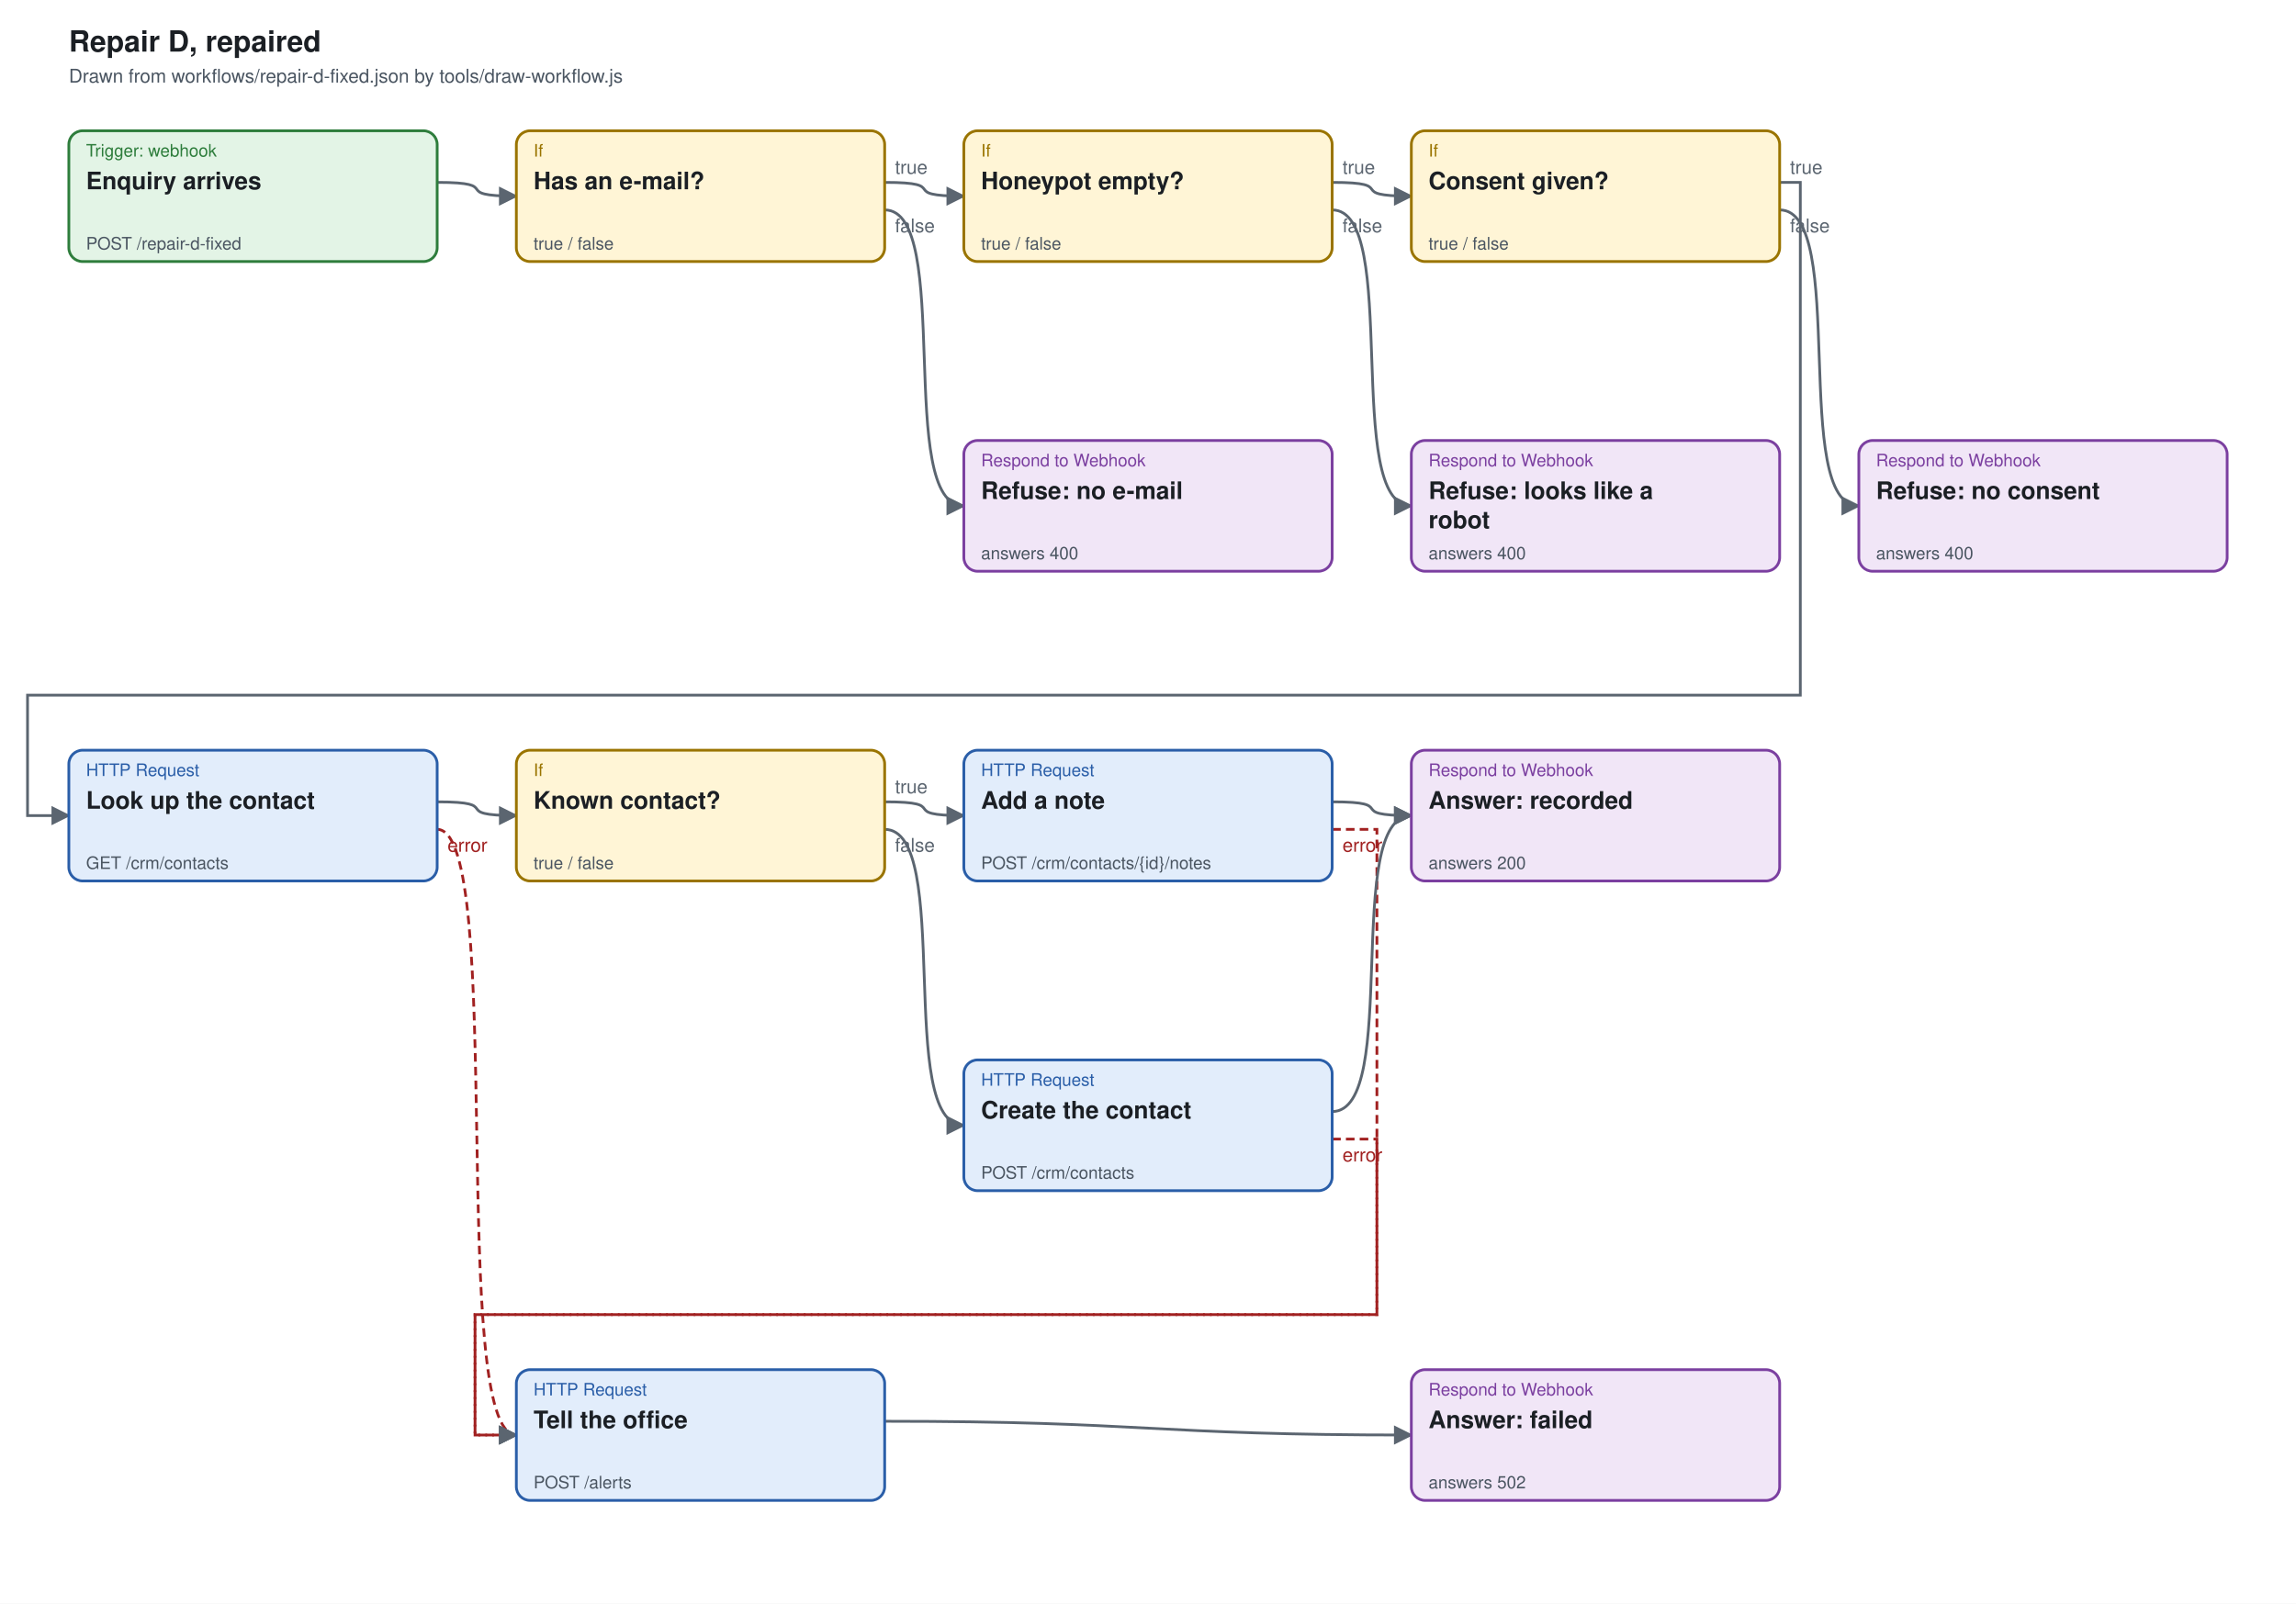
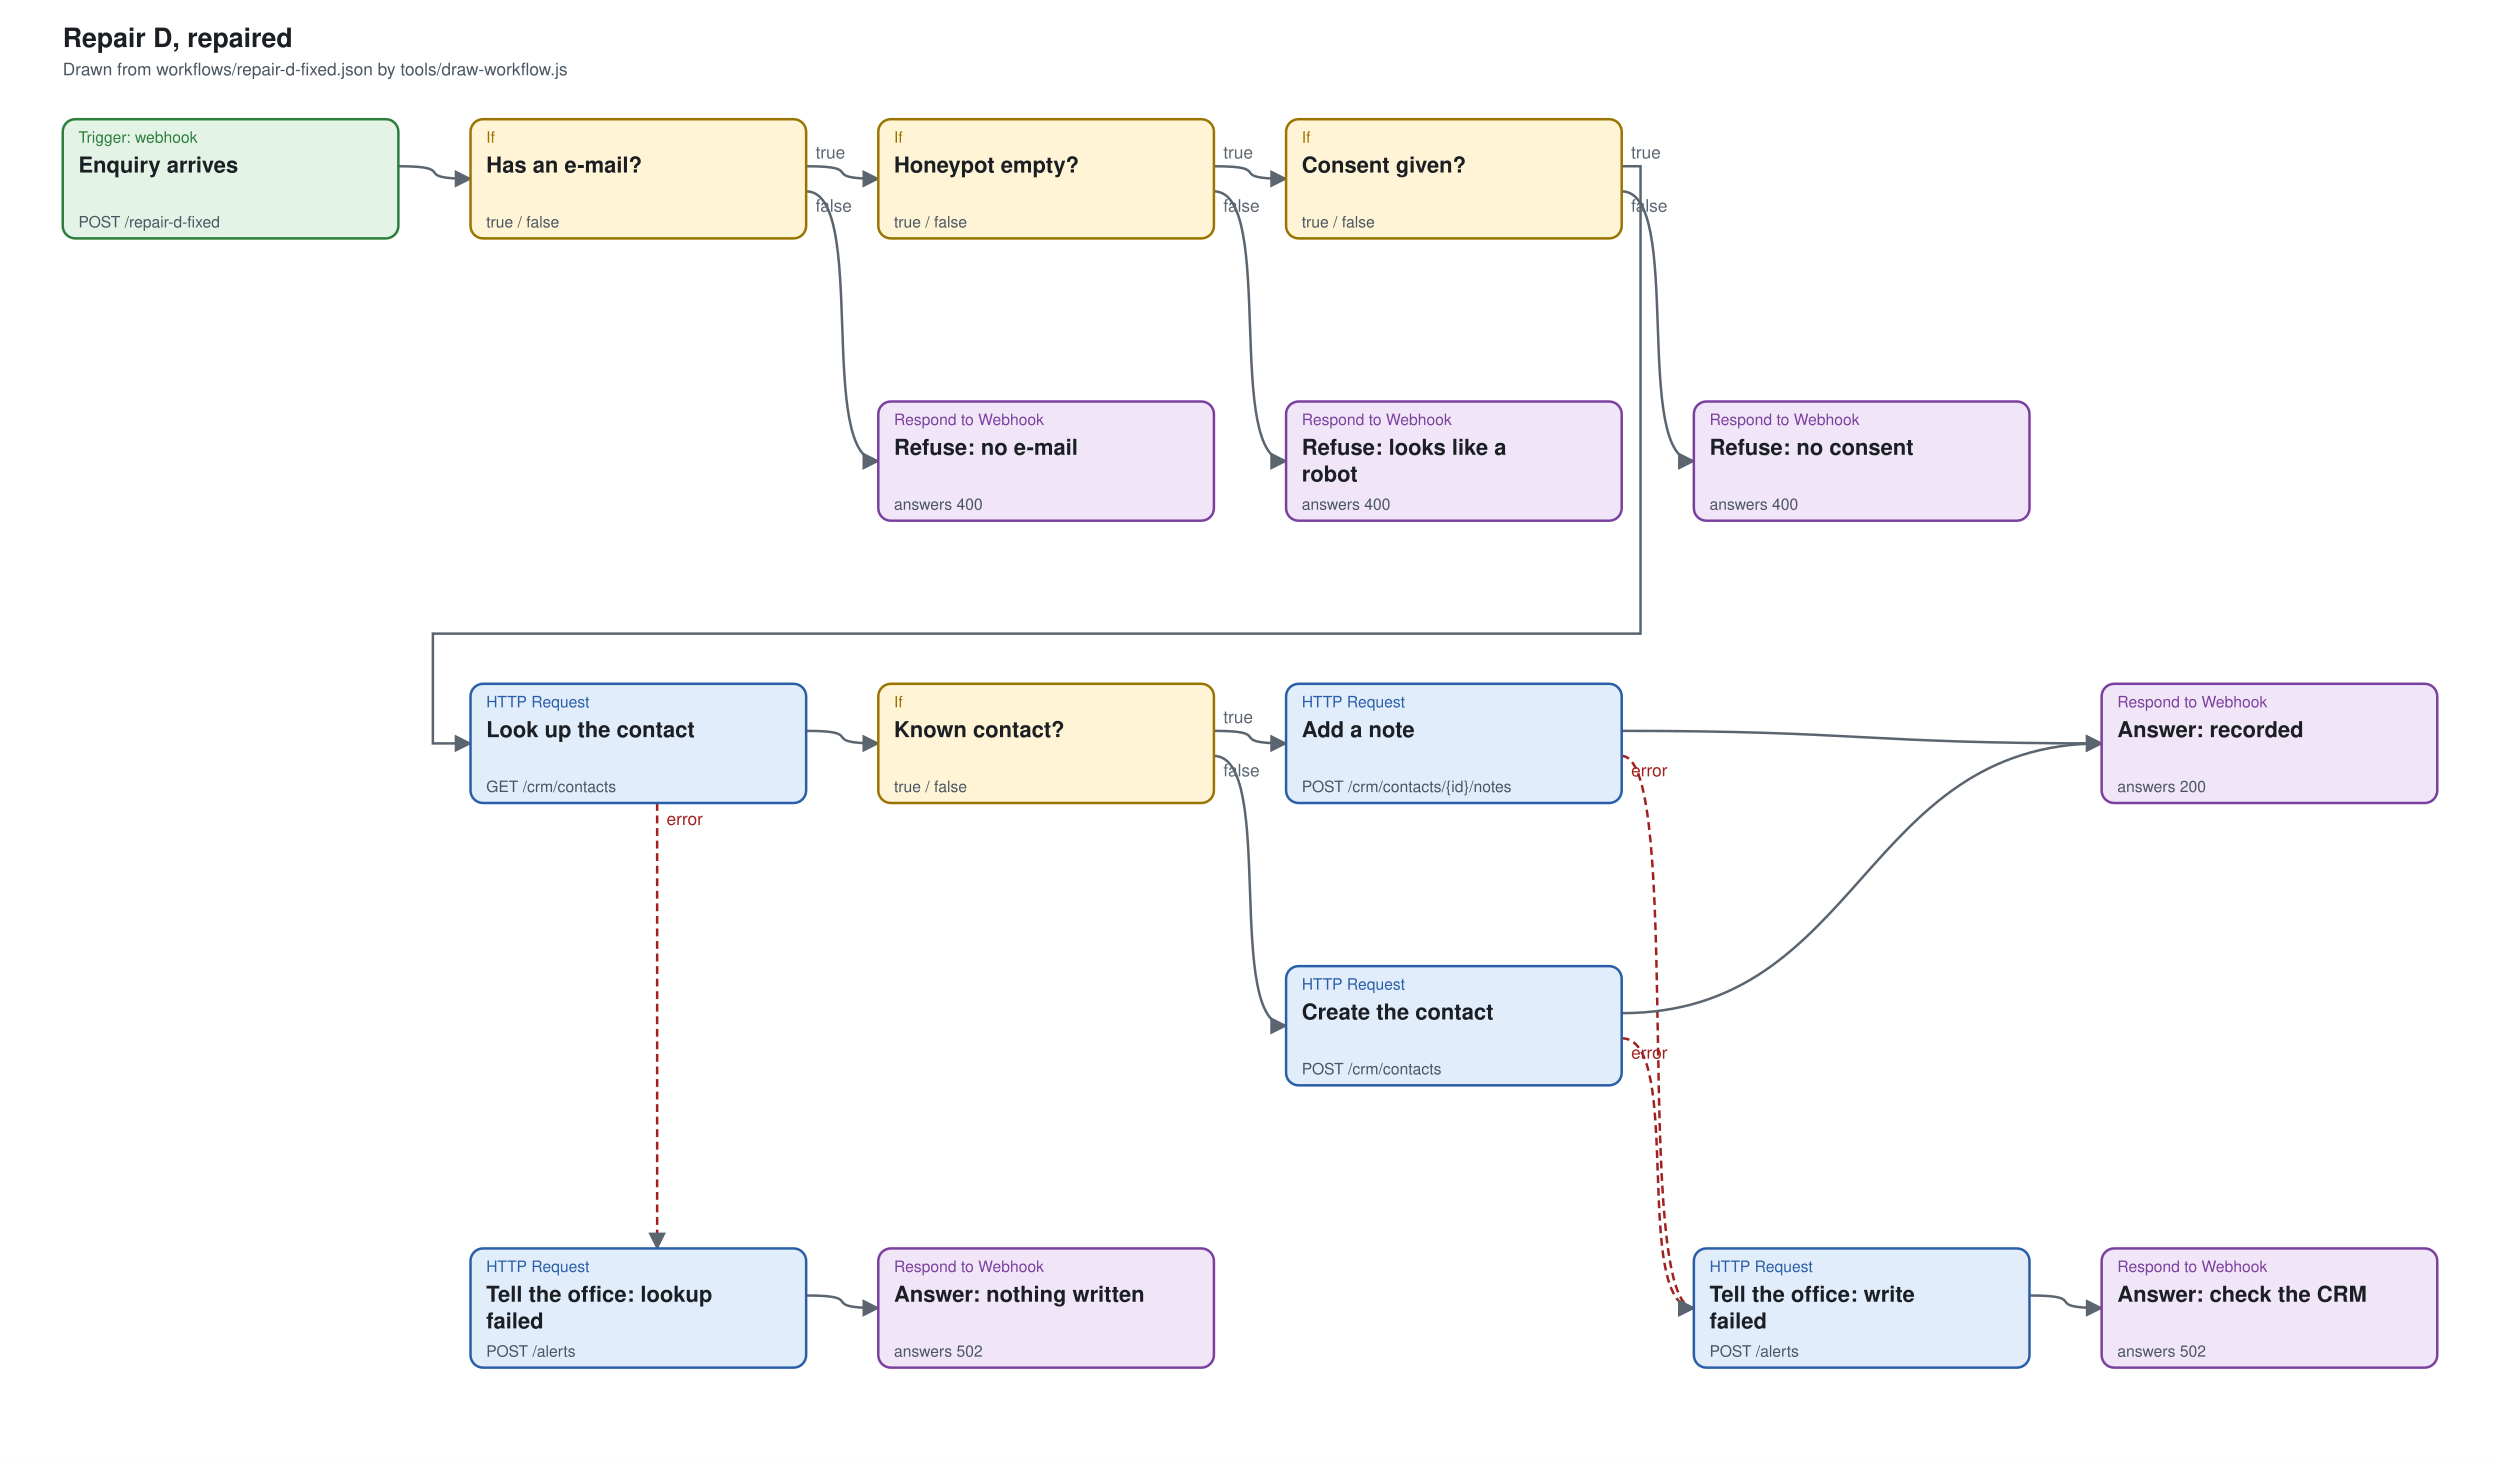
- <svg xmlns="http://www.w3.org/2000/svg" width="1334" height="932" viewBox="0 0 1334 932" role="img" aria-labelledby="t d" font-family="Helvetica, Arial, sans-serif">
+ <svg xmlns="http://www.w3.org/2000/svg" width="1594" height="932" viewBox="0 0 1594 932" role="img" aria-labelledby="t d" font-family="Helvetica, Arial, sans-serif">
  <defs>
    <marker id="arrow" viewBox="0 0 10 10" refX="9" refY="5" markerWidth="7" markerHeight="7" orient="auto-start-reverse">
      <path d="M 0 0 L 10 5 L 0 10 z" fill="#5b6570" />
    </marker>
  </defs>
-   <rect x="0" y="0" width="1334" height="932" fill="#ffffff" />
+   <rect x="0" y="0" width="1594" height="932" fill="#ffffff" />
  <text x="40" y="30" font-size="17" font-weight="bold" fill="#1b1f24">Repair D, repaired</text>
  <text x="40" y="48" font-size="11" fill="#4a5561">Drawn from workflows/repair-d-fixed.json by tools/draw-workflow.js</text>
  <path d="M 254 106 C 294 106, 260 114, 300 114" fill="none" stroke="#5b6570" stroke-width="1.6" marker-end="url(#arrow)" />
  <path d="M 514 106 C 554 106, 520 114, 560 114" fill="none" stroke="#5b6570" stroke-width="1.6" marker-end="url(#arrow)" />
  <text x="520" y="101" font-size="11" fill="#5b6570">true</text>
  <path d="M 514 122 C 554 122, 520 294, 560 294" fill="none" stroke="#5b6570" stroke-width="1.6" marker-end="url(#arrow)" />
  <text x="520" y="135" font-size="11" fill="#5b6570">false</text>
  <path d="M 774 106 C 814 106, 780 114, 820 114" fill="none" stroke="#5b6570" stroke-width="1.6" marker-end="url(#arrow)" />
  <text x="780" y="101" font-size="11" fill="#5b6570">true</text>
  <path d="M 774 122 C 814 122, 780 294, 820 294" fill="none" stroke="#5b6570" stroke-width="1.6" marker-end="url(#arrow)" />
  <text x="780" y="135" font-size="11" fill="#5b6570">false</text>
-   <path d="M 1034 106 L 1046 106 L 1046 404 L 16 404 L 16 474 L 40 474" fill="none" stroke="#5b6570" stroke-width="1.6" marker-end="url(#arrow)" />
+   <path d="M 1034 106 L 1046 106 L 1046 404 L 276 404 L 276 474 L 300 474" fill="none" stroke="#5b6570" stroke-width="1.6" marker-end="url(#arrow)" />
  <text x="1040" y="101" font-size="11" fill="#5b6570">true</text>
  <path d="M 1034 122 C 1074 122, 1040 294, 1080 294" fill="none" stroke="#5b6570" stroke-width="1.6" marker-end="url(#arrow)" />
  <text x="1040" y="135" font-size="11" fill="#5b6570">false</text>
-   <path d="M 254 466 C 294 466, 260 474, 300 474" fill="none" stroke="#5b6570" stroke-width="1.6" marker-end="url(#arrow)" />
-   <path d="M 254 482 C 294 482, 260 834, 300 834" fill="none" stroke="#a12121" stroke-width="1.6" stroke-dasharray="5 3" marker-end="url(#arrow)" />
-   <text x="260" y="495" font-size="11" fill="#a12121">error</text>
  <path d="M 514 466 C 554 466, 520 474, 560 474" fill="none" stroke="#5b6570" stroke-width="1.6" marker-end="url(#arrow)" />
-   <text x="520" y="461" font-size="11" fill="#5b6570">true</text>
-   <path d="M 514 482 C 554 482, 520 654, 560 654" fill="none" stroke="#5b6570" stroke-width="1.6" marker-end="url(#arrow)" />
-   <text x="520" y="495" font-size="11" fill="#5b6570">false</text>
+   <path d="M 419 512 L 419 796" fill="none" stroke="#a12121" stroke-width="1.6" stroke-dasharray="5 3" marker-end="url(#arrow)" />
+   <text x="425" y="526" font-size="11" fill="#a12121">error</text>
  <path d="M 774 466 C 814 466, 780 474, 820 474" fill="none" stroke="#5b6570" stroke-width="1.6" marker-end="url(#arrow)" />
-   <path d="M 774 482 L 800 482 L 800 764 L 276 764 L 276 834 L 300 834" fill="none" stroke="#a12121" stroke-width="1.6" stroke-dasharray="5 3" marker-end="url(#arrow)" />
-   <text x="780" y="495" font-size="11" fill="#a12121">error</text>
-   <path d="M 774 646 C 814 646, 780 474, 820 474" fill="none" stroke="#5b6570" stroke-width="1.6" marker-end="url(#arrow)" />
-   <path d="M 774 662 L 800 662 L 800 764 L 276 764 L 276 834 L 300 834" fill="none" stroke="#a12121" stroke-width="1.6" stroke-dasharray="5 3" marker-end="url(#arrow)" />
-   <text x="780" y="675" font-size="11" fill="#a12121">error</text>
-   <path d="M 514 826 C 667 826, 667 834, 820 834" fill="none" stroke="#5b6570" stroke-width="1.6" marker-end="url(#arrow)" />
+   <text x="780" y="461" font-size="11" fill="#5b6570">true</text>
+   <path d="M 774 482 C 814 482, 780 654, 820 654" fill="none" stroke="#5b6570" stroke-width="1.6" marker-end="url(#arrow)" />
+   <text x="780" y="495" font-size="11" fill="#5b6570">false</text>
+   <path d="M 1034 466 C 1187 466, 1187 474, 1340 474" fill="none" stroke="#5b6570" stroke-width="1.6" marker-end="url(#arrow)" />
+   <path d="M 1034 482 C 1074 482, 1040 834, 1080 834" fill="none" stroke="#a12121" stroke-width="1.6" stroke-dasharray="5 3" marker-end="url(#arrow)" />
+   <text x="1040" y="495" font-size="11" fill="#a12121">error</text>
+   <path d="M 1034 646 C 1187 646, 1187 474, 1340 474" fill="none" stroke="#5b6570" stroke-width="1.6" marker-end="url(#arrow)" />
+   <path d="M 1034 662 C 1074 662, 1040 834, 1080 834" fill="none" stroke="#a12121" stroke-width="1.6" stroke-dasharray="5 3" marker-end="url(#arrow)" />
+   <text x="1040" y="675" font-size="11" fill="#a12121">error</text>
+   <path d="M 514 826 C 554 826, 520 834, 560 834" fill="none" stroke="#5b6570" stroke-width="1.6" marker-end="url(#arrow)" />
+   <path d="M 1294 826 C 1334 826, 1300 834, 1340 834" fill="none" stroke="#5b6570" stroke-width="1.6" marker-end="url(#arrow)" />
  <g>
    <rect x="40" y="76" width="214" height="76" rx="8" fill="#e3f4e6" stroke="#2e7d3c" stroke-width="1.6" />
    <text x="50" y="91" font-size="10" fill="#2e7d3c">Trigger: webhook</text>
    <text x="50" y="110" font-size="14" font-weight="bold" fill="#1b1f24">Enquiry arrives</text>
    <text x="50" y="145" font-size="10" fill="#4a5561">POST /repair-d-fixed</text>
  </g>
  <g>
    <rect x="300" y="76" width="214" height="76" rx="8" fill="#fff5d6" stroke="#9a7400" stroke-width="1.6" />
    <text x="310" y="91" font-size="10" fill="#9a7400">If</text>
    <text x="310" y="110" font-size="14" font-weight="bold" fill="#1b1f24">Has an e-mail?</text>
    <text x="310" y="145" font-size="10" fill="#4a5561">true / false</text>
  </g>
  <g>
    <rect x="560" y="76" width="214" height="76" rx="8" fill="#fff5d6" stroke="#9a7400" stroke-width="1.6" />
    <text x="570" y="91" font-size="10" fill="#9a7400">If</text>
    <text x="570" y="110" font-size="14" font-weight="bold" fill="#1b1f24">Honeypot empty?</text>
    <text x="570" y="145" font-size="10" fill="#4a5561">true / false</text>
  </g>
  <g>
    <rect x="820" y="76" width="214" height="76" rx="8" fill="#fff5d6" stroke="#9a7400" stroke-width="1.6" />
    <text x="830" y="91" font-size="10" fill="#9a7400">If</text>
    <text x="830" y="110" font-size="14" font-weight="bold" fill="#1b1f24">Consent given?</text>
    <text x="830" y="145" font-size="10" fill="#4a5561">true / false</text>
  </g>
  <g>
    <rect x="560" y="256" width="214" height="76" rx="8" fill="#f1e6f7" stroke="#7b3fa0" stroke-width="1.6" />
    <text x="570" y="271" font-size="10" fill="#7b3fa0">Respond to Webhook</text>
    <text x="570" y="290" font-size="14" font-weight="bold" fill="#1b1f24">Refuse: no e-mail</text>
    <text x="570" y="325" font-size="10" fill="#4a5561">answers 400</text>
  </g>
  <g>
    <rect x="820" y="256" width="214" height="76" rx="8" fill="#f1e6f7" stroke="#7b3fa0" stroke-width="1.6" />
    <text x="830" y="271" font-size="10" fill="#7b3fa0">Respond to Webhook</text>
    <text x="830" y="290" font-size="14" font-weight="bold" fill="#1b1f24">Refuse: looks like a</text>
    <text x="830" y="307" font-size="14" font-weight="bold" fill="#1b1f24">robot</text>
    <text x="830" y="325" font-size="10" fill="#4a5561">answers 400</text>
  </g>
  <g>
    <rect x="1080" y="256" width="214" height="76" rx="8" fill="#f1e6f7" stroke="#7b3fa0" stroke-width="1.6" />
    <text x="1090" y="271" font-size="10" fill="#7b3fa0">Respond to Webhook</text>
    <text x="1090" y="290" font-size="14" font-weight="bold" fill="#1b1f24">Refuse: no consent</text>
    <text x="1090" y="325" font-size="10" fill="#4a5561">answers 400</text>
  </g>
  <g>
-     <rect x="40" y="436" width="214" height="76" rx="8" fill="#e2edfb" stroke="#2a5ea8" stroke-width="1.6" />
-     <text x="50" y="451" font-size="10" fill="#2a5ea8">HTTP Request</text>
-     <text x="50" y="470" font-size="14" font-weight="bold" fill="#1b1f24">Look up the contact</text>
-     <text x="50" y="505" font-size="10" fill="#4a5561">GET /crm/contacts</text>
+     <rect x="300" y="436" width="214" height="76" rx="8" fill="#e2edfb" stroke="#2a5ea8" stroke-width="1.6" />
+     <text x="310" y="451" font-size="10" fill="#2a5ea8">HTTP Request</text>
+     <text x="310" y="470" font-size="14" font-weight="bold" fill="#1b1f24">Look up the contact</text>
+     <text x="310" y="505" font-size="10" fill="#4a5561">GET /crm/contacts</text>
  </g>
  <g>
-     <rect x="300" y="436" width="214" height="76" rx="8" fill="#fff5d6" stroke="#9a7400" stroke-width="1.6" />
-     <text x="310" y="451" font-size="10" fill="#9a7400">If</text>
-     <text x="310" y="470" font-size="14" font-weight="bold" fill="#1b1f24">Known contact?</text>
-     <text x="310" y="505" font-size="10" fill="#4a5561">true / false</text>
+     <rect x="560" y="436" width="214" height="76" rx="8" fill="#fff5d6" stroke="#9a7400" stroke-width="1.6" />
+     <text x="570" y="451" font-size="10" fill="#9a7400">If</text>
+     <text x="570" y="470" font-size="14" font-weight="bold" fill="#1b1f24">Known contact?</text>
+     <text x="570" y="505" font-size="10" fill="#4a5561">true / false</text>
  </g>
  <g>
-     <rect x="560" y="436" width="214" height="76" rx="8" fill="#e2edfb" stroke="#2a5ea8" stroke-width="1.6" />
-     <text x="570" y="451" font-size="10" fill="#2a5ea8">HTTP Request</text>
-     <text x="570" y="470" font-size="14" font-weight="bold" fill="#1b1f24">Add a note</text>
-     <text x="570" y="505" font-size="10" fill="#4a5561">POST /crm/contacts/{id}/notes</text>
+     <rect x="820" y="436" width="214" height="76" rx="8" fill="#e2edfb" stroke="#2a5ea8" stroke-width="1.6" />
+     <text x="830" y="451" font-size="10" fill="#2a5ea8">HTTP Request</text>
+     <text x="830" y="470" font-size="14" font-weight="bold" fill="#1b1f24">Add a note</text>
+     <text x="830" y="505" font-size="10" fill="#4a5561">POST /crm/contacts/{id}/notes</text>
  </g>
  <g>
-     <rect x="560" y="616" width="214" height="76" rx="8" fill="#e2edfb" stroke="#2a5ea8" stroke-width="1.6" />
-     <text x="570" y="631" font-size="10" fill="#2a5ea8">HTTP Request</text>
-     <text x="570" y="650" font-size="14" font-weight="bold" fill="#1b1f24">Create the contact</text>
-     <text x="570" y="685" font-size="10" fill="#4a5561">POST /crm/contacts</text>
+     <rect x="820" y="616" width="214" height="76" rx="8" fill="#e2edfb" stroke="#2a5ea8" stroke-width="1.6" />
+     <text x="830" y="631" font-size="10" fill="#2a5ea8">HTTP Request</text>
+     <text x="830" y="650" font-size="14" font-weight="bold" fill="#1b1f24">Create the contact</text>
+     <text x="830" y="685" font-size="10" fill="#4a5561">POST /crm/contacts</text>
  </g>
  <g>
-     <rect x="820" y="436" width="214" height="76" rx="8" fill="#f1e6f7" stroke="#7b3fa0" stroke-width="1.6" />
-     <text x="830" y="451" font-size="10" fill="#7b3fa0">Respond to Webhook</text>
-     <text x="830" y="470" font-size="14" font-weight="bold" fill="#1b1f24">Answer: recorded</text>
-     <text x="830" y="505" font-size="10" fill="#4a5561">answers 200</text>
+     <rect x="1340" y="436" width="214" height="76" rx="8" fill="#f1e6f7" stroke="#7b3fa0" stroke-width="1.6" />
+     <text x="1350" y="451" font-size="10" fill="#7b3fa0">Respond to Webhook</text>
+     <text x="1350" y="470" font-size="14" font-weight="bold" fill="#1b1f24">Answer: recorded</text>
+     <text x="1350" y="505" font-size="10" fill="#4a5561">answers 200</text>
  </g>
  <g>
    <rect x="300" y="796" width="214" height="76" rx="8" fill="#e2edfb" stroke="#2a5ea8" stroke-width="1.6" />
    <text x="310" y="811" font-size="10" fill="#2a5ea8">HTTP Request</text>
-     <text x="310" y="830" font-size="14" font-weight="bold" fill="#1b1f24">Tell the office</text>
+     <text x="310" y="830" font-size="14" font-weight="bold" fill="#1b1f24">Tell the office: lookup</text>
+     <text x="310" y="847" font-size="14" font-weight="bold" fill="#1b1f24">failed</text>
    <text x="310" y="865" font-size="10" fill="#4a5561">POST /alerts</text>
  </g>
  <g>
-     <rect x="820" y="796" width="214" height="76" rx="8" fill="#f1e6f7" stroke="#7b3fa0" stroke-width="1.6" />
-     <text x="830" y="811" font-size="10" fill="#7b3fa0">Respond to Webhook</text>
-     <text x="830" y="830" font-size="14" font-weight="bold" fill="#1b1f24">Answer: failed</text>
-     <text x="830" y="865" font-size="10" fill="#4a5561">answers 502</text>
+     <rect x="560" y="796" width="214" height="76" rx="8" fill="#f1e6f7" stroke="#7b3fa0" stroke-width="1.6" />
+     <text x="570" y="811" font-size="10" fill="#7b3fa0">Respond to Webhook</text>
+     <text x="570" y="830" font-size="14" font-weight="bold" fill="#1b1f24">Answer: nothing written</text>
+     <text x="570" y="865" font-size="10" fill="#4a5561">answers 502</text>
+   </g>
+   <g>
+     <rect x="1080" y="796" width="214" height="76" rx="8" fill="#e2edfb" stroke="#2a5ea8" stroke-width="1.6" />
+     <text x="1090" y="811" font-size="10" fill="#2a5ea8">HTTP Request</text>
+     <text x="1090" y="830" font-size="14" font-weight="bold" fill="#1b1f24">Tell the office: write</text>
+     <text x="1090" y="847" font-size="14" font-weight="bold" fill="#1b1f24">failed</text>
+     <text x="1090" y="865" font-size="10" fill="#4a5561">POST /alerts</text>
+   </g>
+   <g>
+     <rect x="1340" y="796" width="214" height="76" rx="8" fill="#f1e6f7" stroke="#7b3fa0" stroke-width="1.6" />
+     <text x="1350" y="811" font-size="10" fill="#7b3fa0">Respond to Webhook</text>
+     <text x="1350" y="830" font-size="14" font-weight="bold" fill="#1b1f24">Answer: check the CRM</text>
+     <text x="1350" y="865" font-size="10" fill="#4a5561">answers 502</text>
  </g>
</svg>
